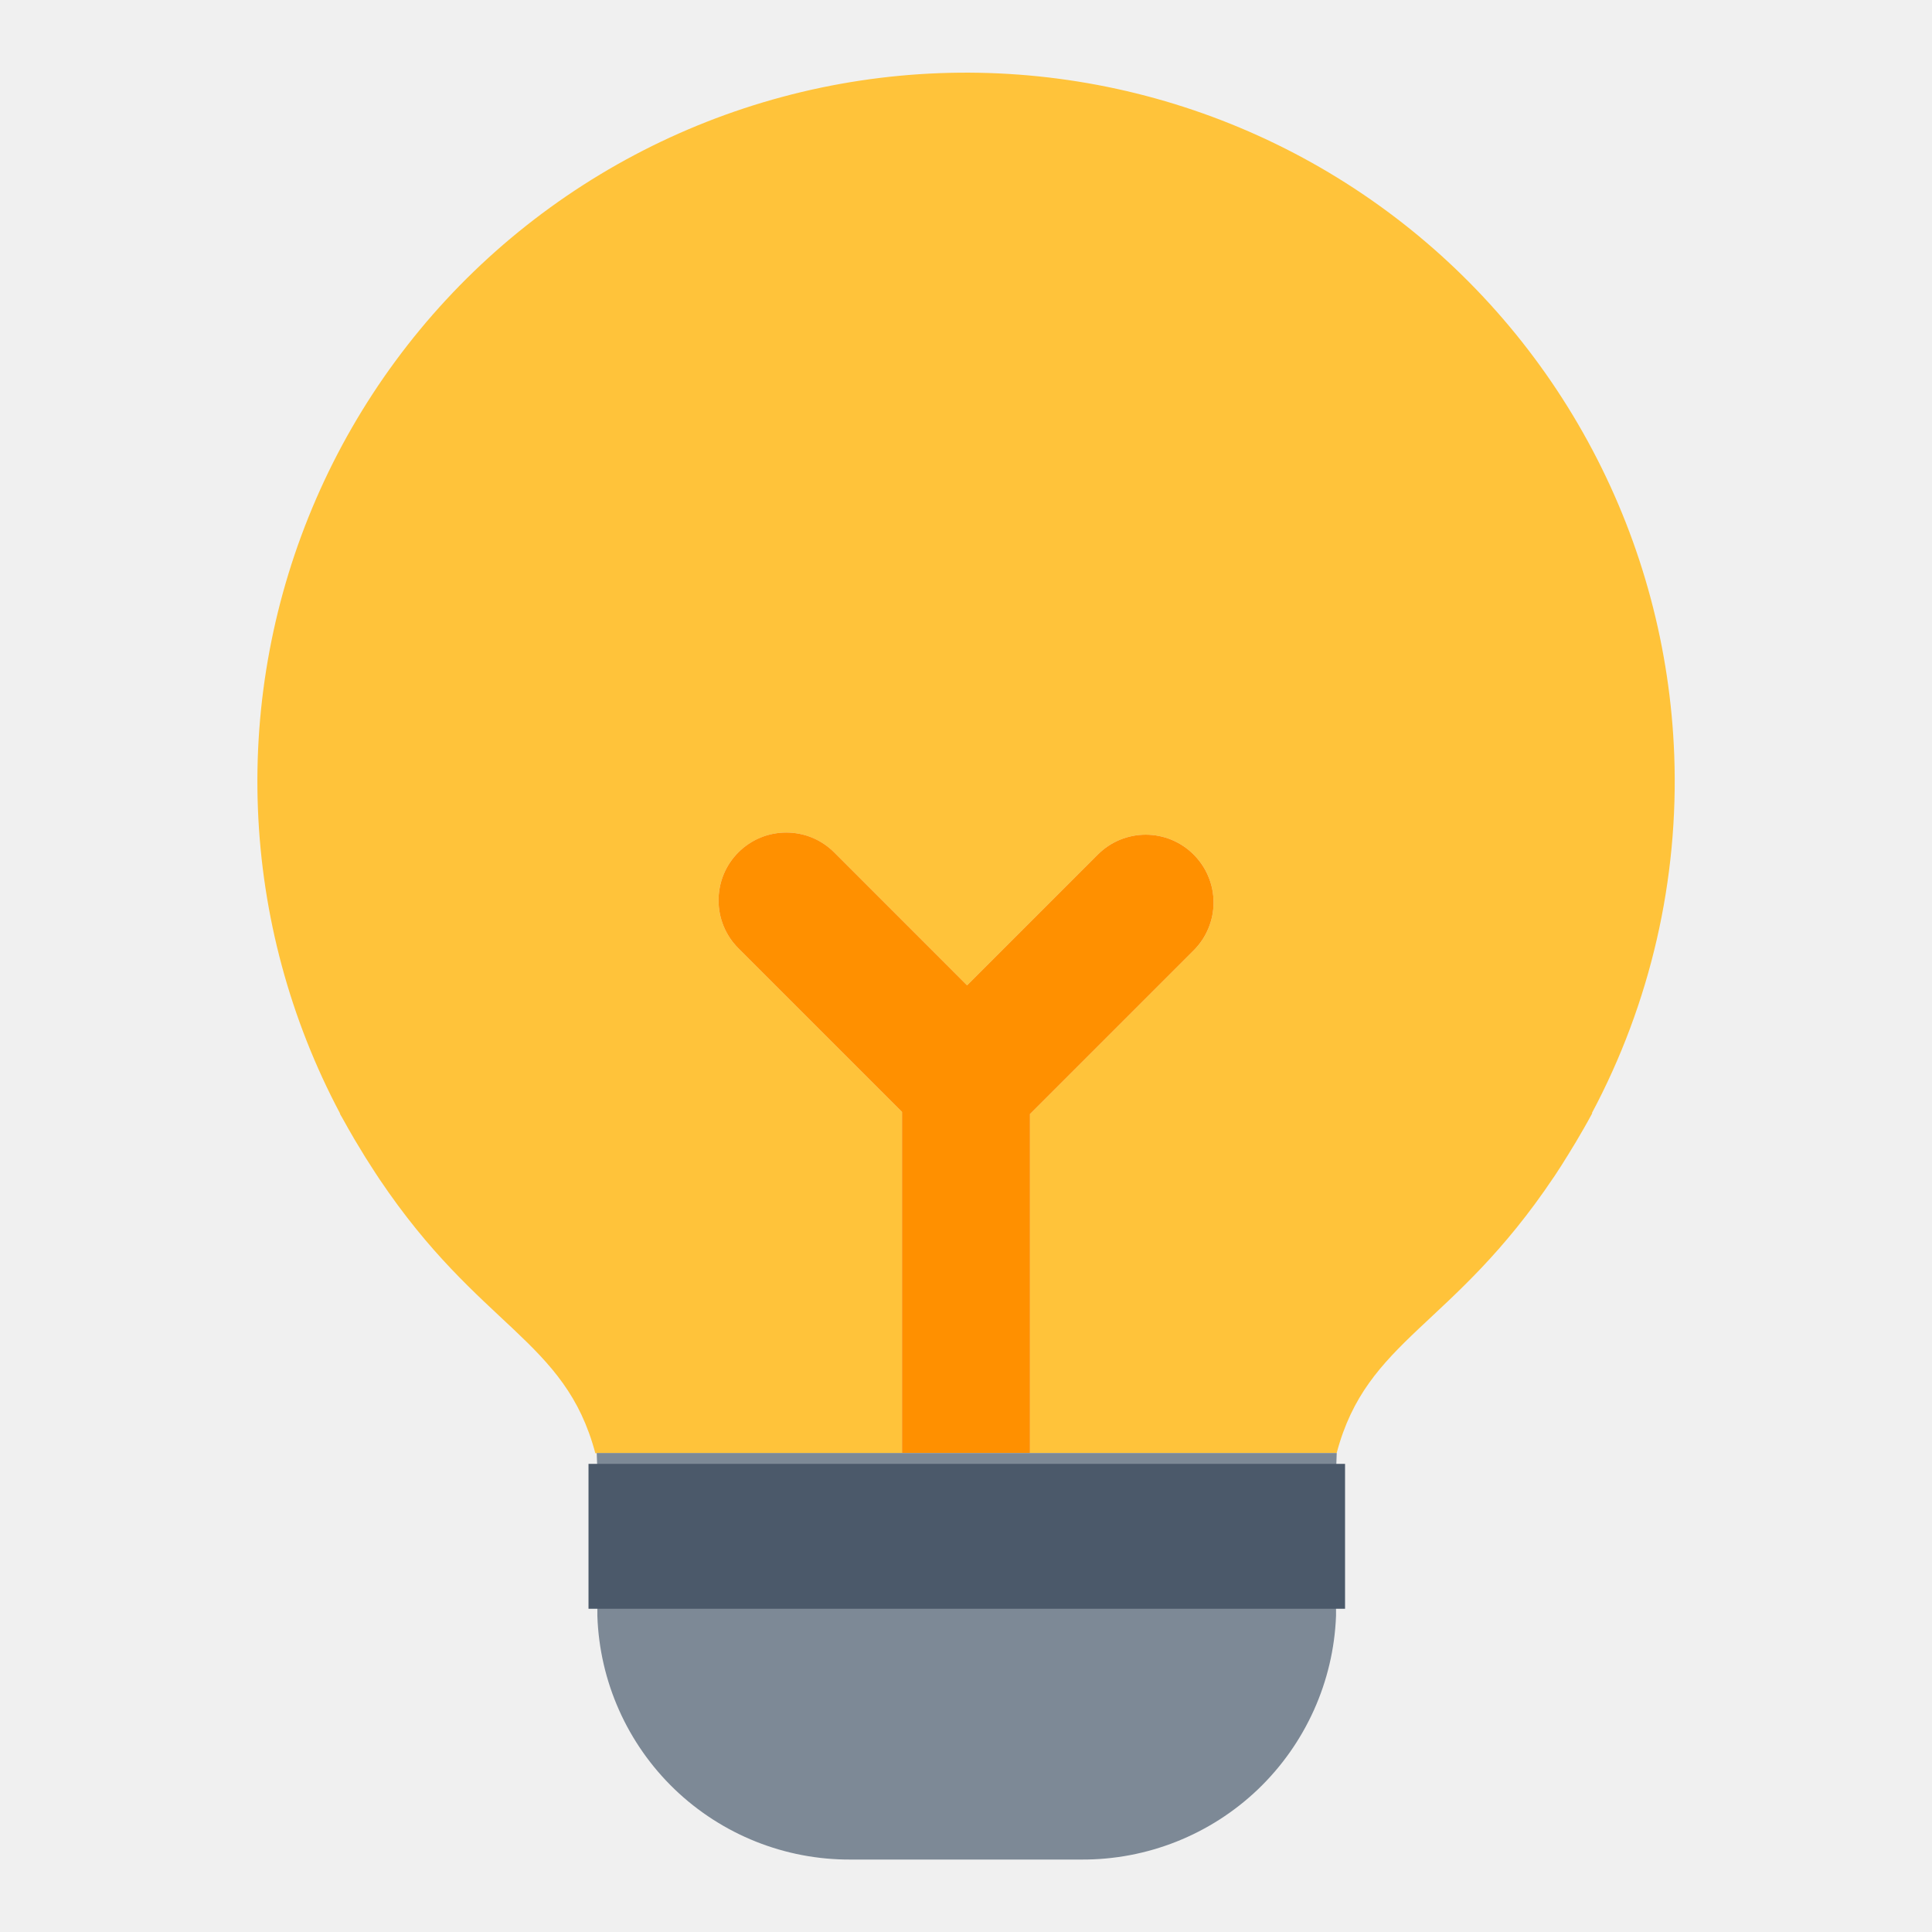
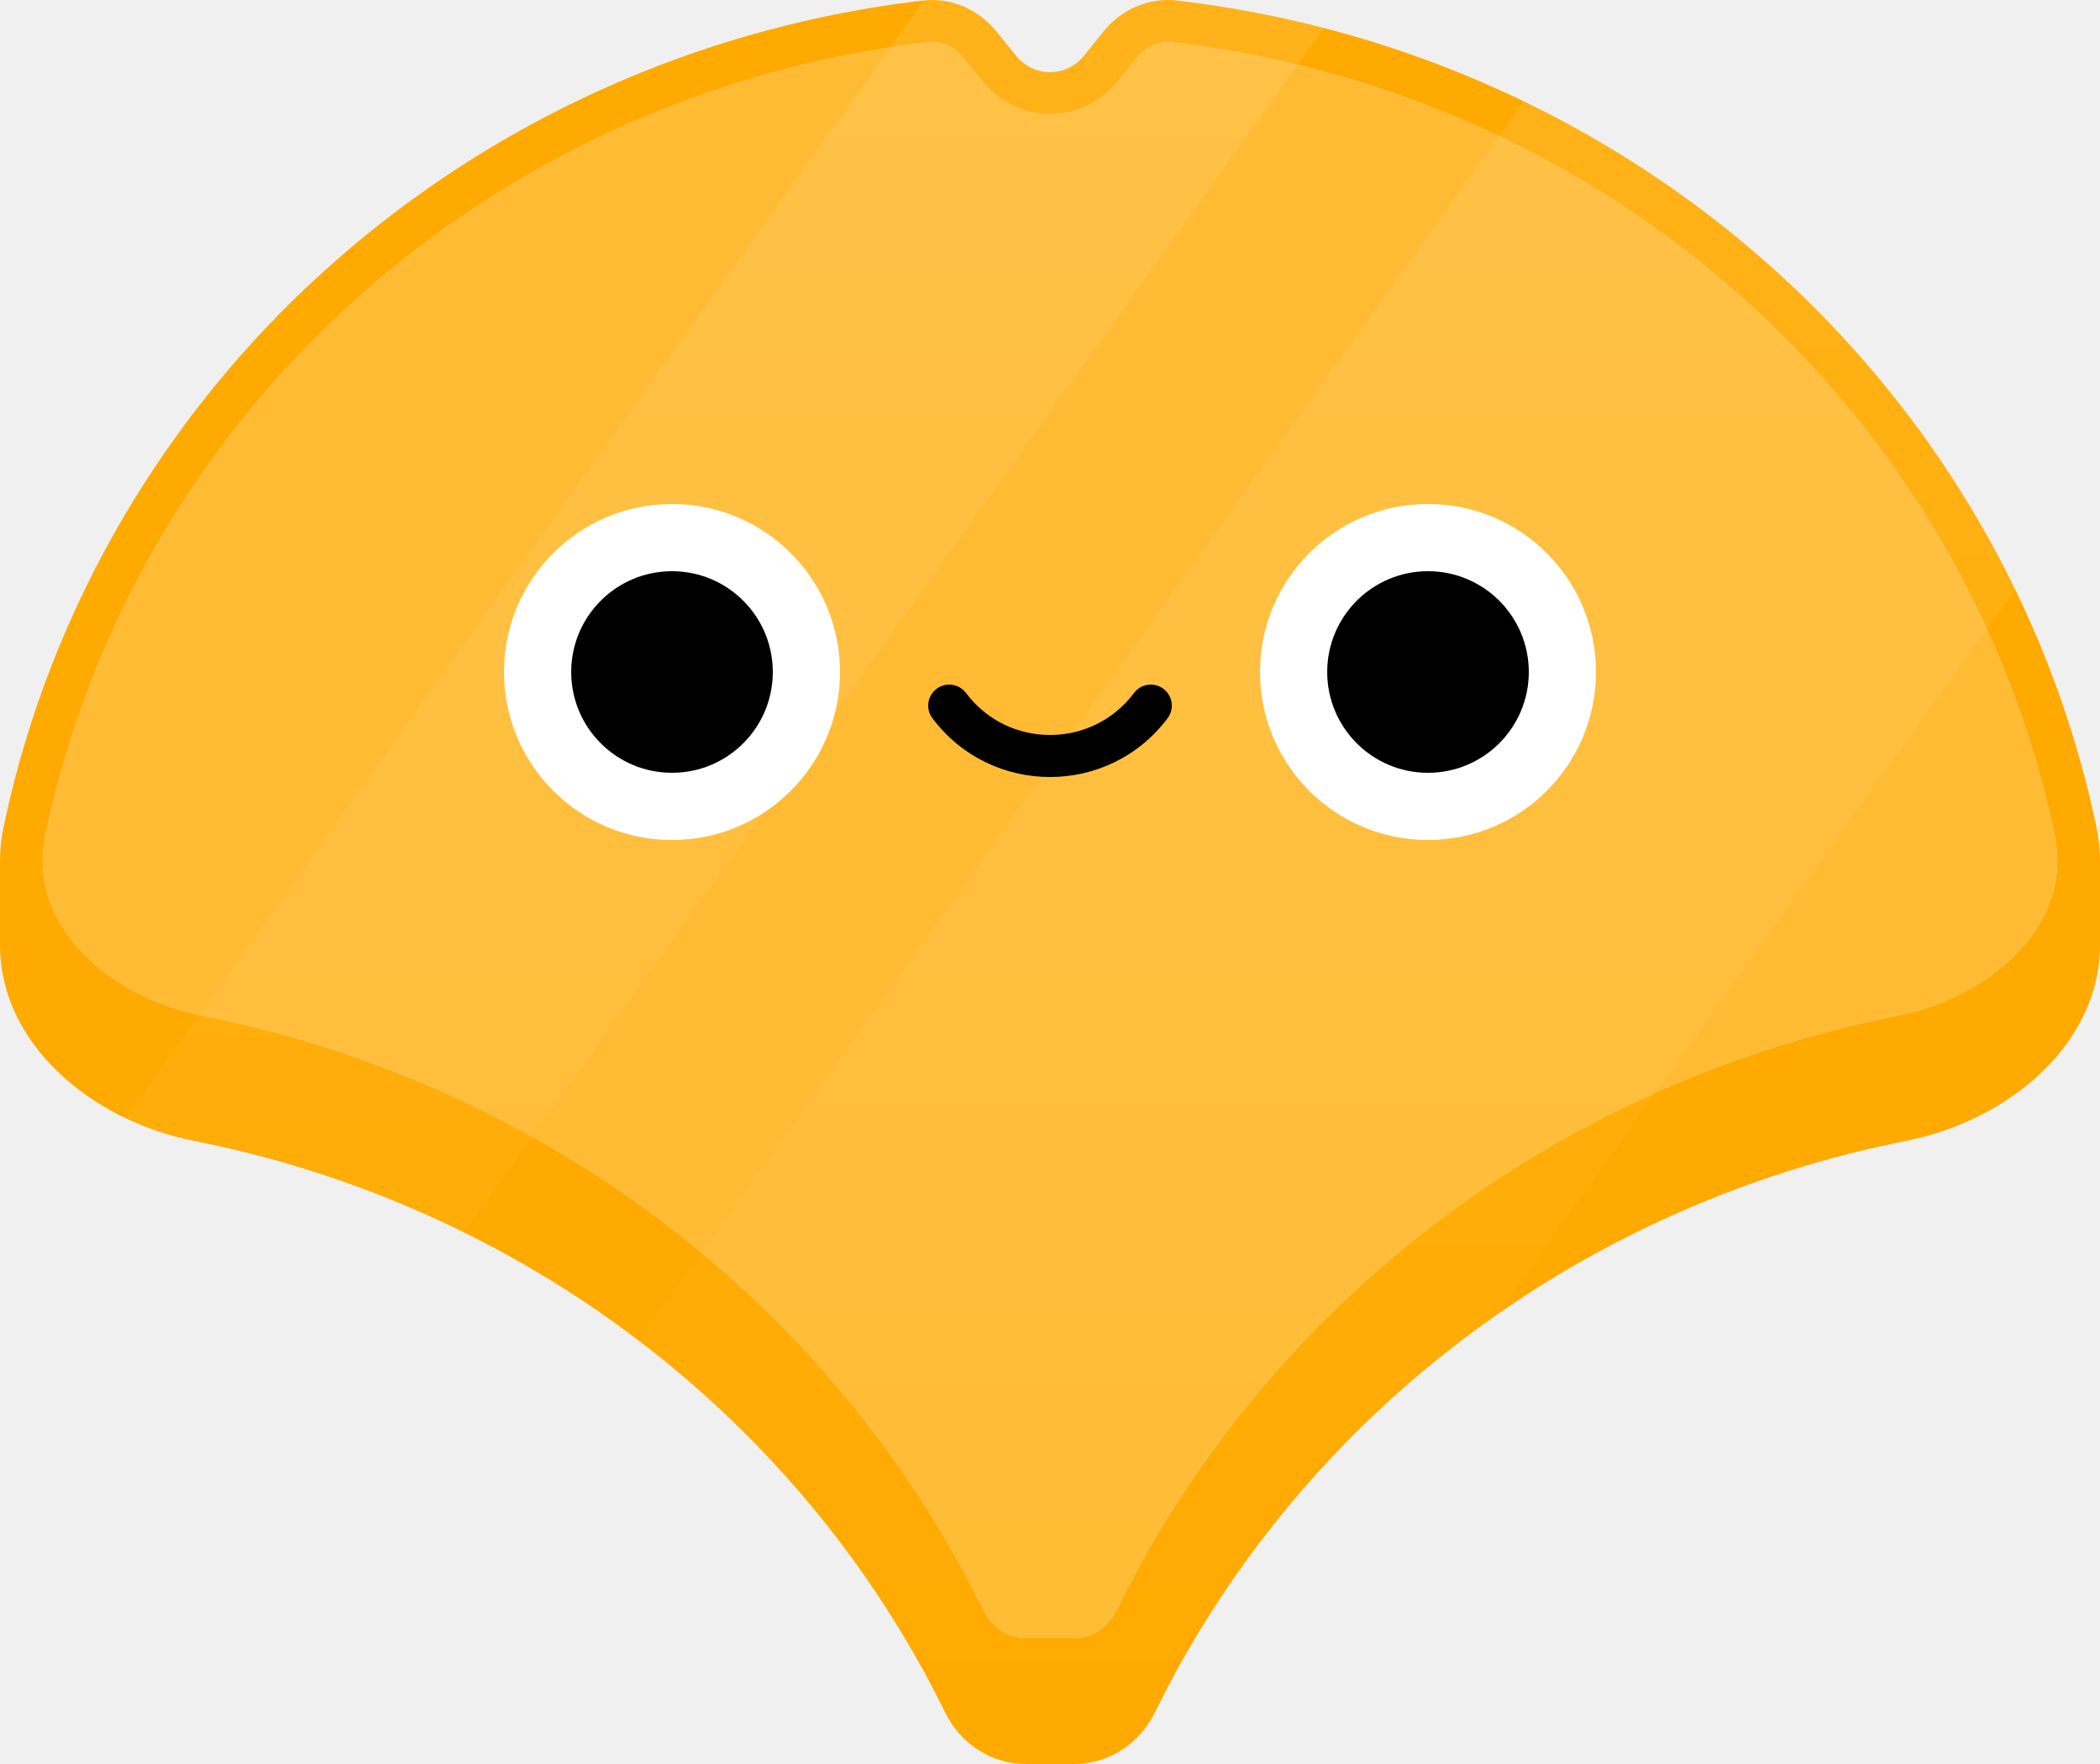
- <svg xmlns="http://www.w3.org/2000/svg" width="36" height="36" viewBox="0 0 36 36" fill="none">
-   <path d="M31.197 14.07C31.123 12.086 30.604 10.145 29.676 8.39C28.749 6.635 27.438 5.111 25.841 3.933C24.243 2.754 22.401 1.951 20.451 1.583C18.5 1.215 16.492 1.291 14.575 1.806C12.658 2.321 10.882 3.262 9.378 4.558C7.875 5.854 6.683 7.472 5.892 9.292C5.1 11.113 4.729 13.088 4.806 15.071C4.883 17.055 5.406 18.995 6.337 20.749H6.332C6.345 20.775 6.359 20.798 6.374 20.823C6.411 20.892 6.45 20.959 6.488 21.027C6.526 21.094 6.568 21.168 6.608 21.235C6.673 21.344 6.738 21.452 6.805 21.56C6.844 21.622 6.882 21.68 6.92 21.74C6.97 21.817 7.018 21.894 7.069 21.969C8.939 24.754 10.53 24.953 11.093 27.079H16.808V20.719L13.758 17.669C13.641 17.552 13.548 17.412 13.485 17.259C13.421 17.106 13.389 16.942 13.389 16.776C13.389 16.61 13.421 16.446 13.485 16.293C13.548 16.14 13.641 16 13.758 15.883C13.876 15.766 14.015 15.673 14.168 15.61C14.321 15.546 14.485 15.513 14.651 15.513C14.817 15.513 14.981 15.546 15.134 15.61C15.287 15.673 15.427 15.766 15.544 15.883L18.02 18.36L20.456 15.924C20.573 15.806 20.712 15.713 20.866 15.649C21.019 15.586 21.183 15.553 21.349 15.553C21.515 15.553 21.679 15.586 21.832 15.649C21.985 15.713 22.125 15.806 22.242 15.924C22.359 16.041 22.453 16.18 22.516 16.333C22.58 16.486 22.613 16.651 22.613 16.817C22.613 16.982 22.58 17.147 22.516 17.3C22.453 17.453 22.359 17.592 22.242 17.709L19.192 20.759V27.075H24.907C25.472 24.942 27.067 24.748 28.949 21.939L28.954 21.933C29.044 21.798 29.134 21.657 29.224 21.51C29.271 21.435 29.314 21.359 29.363 21.282C29.464 21.111 29.567 20.934 29.67 20.742H29.662C30.754 18.692 31.283 16.39 31.197 14.07Z" fill="#FFC33A" />
-   <path d="M19.192 27.075V20.759L22.242 17.709C22.359 17.592 22.453 17.453 22.516 17.3C22.58 17.147 22.613 16.982 22.613 16.817C22.613 16.651 22.58 16.486 22.516 16.333C22.453 16.18 22.359 16.041 22.242 15.924C22.125 15.806 21.985 15.713 21.832 15.649C21.679 15.586 21.515 15.553 21.349 15.553C21.183 15.553 21.019 15.586 20.866 15.649C20.712 15.713 20.573 15.806 20.456 15.924L18.02 18.36L15.544 15.883C15.307 15.646 14.986 15.513 14.651 15.513C14.316 15.513 13.995 15.646 13.758 15.883C13.521 16.12 13.389 16.441 13.389 16.776C13.389 17.111 13.521 17.432 13.758 17.669L16.808 20.719V27.075H19.192Z" fill="#FF9000" />
-   <path d="M11.119 27.075C11.125 27.217 11.13 27.364 11.131 27.519V30.11C11.172 31.333 11.688 32.491 12.569 33.339C13.451 34.186 14.628 34.657 15.851 34.65H20.149C21.375 34.657 22.555 34.188 23.441 33.341C24.326 32.493 24.848 31.335 24.895 30.11V27.619C24.895 27.427 24.9 27.247 24.908 27.075H11.119Z" fill="#7D8996" />
-   <path d="M10.966 27.277H25.063V29.977H10.966V27.277Z" fill="#4B596A" />
+ <svg xmlns="http://www.w3.org/2000/svg" width="50" height="42" viewBox="0 0 50 42" fill="none">
+   <path fill-rule="evenodd" clip-rule="evenodd" d="M6.913 7.213C6.511 7.61 6.123 8.02 5.75 8.442C6.121 8.022 6.507 7.614 6.907 7.218L6.913 7.213ZM25.794 1.343C25.779 1.361 25.764 1.379 25.748 1.396C25.757 1.386 25.766 1.376 25.774 1.366L25.794 1.343Z" fill="#FF9500" />
+   <path fill-rule="evenodd" clip-rule="evenodd" d="M0.085 19.693L0.073 19.756C0.077 19.735 0.081 19.714 0.085 19.693ZM1.505 15.166L1.449 15.301C1.467 15.256 1.486 15.211 1.505 15.166ZM7.018 7.11L6.913 7.213C6.948 7.178 6.983 7.144 7.018 7.11ZM15.268 1.726L15.124 1.785C15.172 1.766 15.22 1.746 15.268 1.726ZM21.972 0.013L21.756 0.039C21.828 0.03 21.9 0.021 21.972 0.013Z" fill="#FF9500" />
+   <path fill-rule="evenodd" clip-rule="evenodd" d="M1.505 15.166L1.449 15.301C1.467 15.256 1.486 15.211 1.505 15.166ZM0.073 19.756C0.077 19.735 0.081 19.714 0.085 19.693L0.073 19.756ZM21.972 0.013L21.756 0.039C21.828 0.03 21.9 0.021 21.972 0.013ZM15.124 1.785C15.172 1.766 15.22 1.746 15.268 1.726L15.124 1.785ZM6.913 7.213C6.948 7.178 6.983 7.144 7.018 7.11L6.913 7.213Z" fill="#FFAA33" />
+   <path fill-rule="evenodd" clip-rule="evenodd" d="M6.116 8.037C6.375 7.757 6.641 7.482 6.913 7.213L6.907 7.218C6.637 7.486 6.373 7.759 6.116 8.037ZM25.748 1.396C25.764 1.379 25.779 1.361 25.794 1.343L25.774 1.366C25.766 1.376 25.757 1.386 25.748 1.396Z" fill="#FF9500" />
+   <path fill-rule="evenodd" clip-rule="evenodd" d="M5.75 8.442C6.123 8.02 6.511 7.61 6.913 7.213L7.018 7.11C7.313 6.821 7.615 6.541 7.924 6.268C8.184 6.037 8.449 5.812 8.719 5.593C9.683 4.808 10.704 4.095 11.774 3.459C12.845 2.822 13.964 2.263 15.124 1.785L15.268 1.726C15.789 1.516 16.316 1.322 16.849 1.146C16.865 1.141 16.882 1.135 16.899 1.13C18.084 0.741 19.295 0.438 20.524 0.224C20.933 0.152 21.344 0.091 21.756 0.039L21.972 0.013C22.639 -0.065 23.293 0.219 23.713 0.736L24.206 1.343C24.562 1.781 25.199 1.836 25.625 1.507C25.669 1.474 25.709 1.437 25.748 1.396C25.764 1.379 25.779 1.361 25.794 1.343L26.287 0.736C26.707 0.219 27.36 -0.065 28.028 0.013C30.328 0.282 32.584 0.857 34.732 1.726C37.817 2.974 40.621 4.804 42.982 7.11C45.344 9.416 47.217 12.153 48.495 15.166C49.116 16.631 49.591 18.147 49.915 19.693C49.972 19.968 50 20.237 50 20.5V22.5C50.002 24.835 47.853 26.675 45.378 27.165C43.78 27.481 42.212 27.948 40.699 28.56C37.613 29.808 34.81 31.637 32.449 33.943C30.409 35.935 28.734 38.248 27.492 40.783C27.135 41.511 26.402 42 25.581 42H24.419C23.598 42 22.865 41.511 22.508 40.783C21.266 38.248 19.591 35.935 17.552 33.943C15.19 31.637 12.387 29.808 9.301 28.56C7.788 27.948 6.22 27.481 4.622 27.165C2.147 26.675 -0.002 24.835 1.72694e-06 22.5L3.27465e-06 20.5C0 20.288 0.018 20.071 0.055 19.851C0.061 19.82 0.066 19.788 0.073 19.756L0.085 19.693C0.399 18.195 0.854 16.726 1.447 15.304L1.449 15.301L1.505 15.166C1.825 14.413 2.181 13.677 2.574 12.961C2.603 12.907 2.633 12.853 2.663 12.8L2.671 12.785C2.881 12.408 3.102 12.036 3.332 11.67C3.623 11.207 3.93 10.754 4.252 10.31C4.351 10.173 4.452 10.037 4.555 9.902C4.577 9.872 4.599 9.843 4.622 9.814C4.651 9.776 4.68 9.738 4.709 9.701C4.844 9.526 4.981 9.354 5.12 9.183C5.234 9.044 5.35 8.905 5.467 8.768C5.524 8.701 5.581 8.635 5.639 8.568C5.676 8.526 5.713 8.484 5.75 8.442ZM24.419 38.998C24.019 38.998 23.625 38.757 23.424 38.347C22.132 35.71 20.389 33.303 18.267 31.232C15.811 28.833 12.896 26.931 9.688 25.633C8.114 24.996 6.484 24.511 4.823 24.182C3.639 23.948 2.569 23.357 1.871 22.578C1.186 21.814 0.872 20.894 1.082 19.896C1.392 18.413 1.848 16.958 2.444 15.553C2.732 14.873 3.052 14.208 3.402 13.559C4.541 11.45 6 9.515 7.734 7.822C10.001 5.608 12.692 3.852 15.654 2.654C17.717 1.819 19.884 1.267 22.092 1.008C22.387 0.973 22.703 1.098 22.919 1.363L23.412 1.969C24.227 2.971 25.773 2.971 26.588 1.969L27.081 1.363C27.297 1.098 27.612 0.973 27.908 1.008C30.116 1.267 32.283 1.819 34.346 2.654C37.308 3.852 39.999 5.608 42.266 7.822C43.999 9.514 45.459 11.449 46.597 13.559C46.948 14.208 47.268 14.873 47.556 15.553C48.152 16.958 48.608 18.413 48.918 19.896C49.127 20.894 48.814 21.814 48.129 22.578C47.431 23.357 46.361 23.948 45.177 24.182C43.516 24.511 41.886 24.996 40.312 25.633C37.104 26.931 34.189 28.833 31.732 31.232C29.611 33.303 27.868 35.71 26.576 38.347C26.375 38.757 25.981 38.998 25.581 38.998H24.419Z" fill="#FFAA00" />
+   <path d="M24.419 38.998C24.019 38.998 23.625 38.757 23.424 38.347C22.132 35.71 20.389 33.303 18.267 31.232C15.811 28.833 12.896 26.931 9.688 25.633C8.114 24.996 6.484 24.511 4.823 24.182C3.639 23.948 2.569 23.357 1.871 22.578C1.186 21.814 0.872 20.894 1.082 19.896C1.392 18.413 1.848 16.958 2.444 15.553C2.732 14.873 3.052 14.208 3.402 13.559C4.541 11.45 6 9.515 7.734 7.822C10.001 5.608 12.692 3.852 15.654 2.654C17.717 1.819 19.884 1.267 22.092 1.008C22.387 0.973 22.703 1.098 22.919 1.363L23.412 1.969C24.227 2.971 25.773 2.971 26.588 1.969L27.081 1.363C27.297 1.098 27.612 0.973 27.908 1.008C30.116 1.267 32.283 1.819 34.346 2.654C37.308 3.852 39.999 5.608 42.266 7.822C43.999 9.514 45.459 11.449 46.597 13.559C46.948 14.208 47.268 14.873 47.556 15.553C48.152 16.958 48.608 18.413 48.918 19.896C49.127 20.894 48.814 21.814 48.129 22.578C47.431 23.357 46.361 23.948 45.177 24.182C43.516 24.511 41.886 24.996 40.312 25.633C37.104 26.931 34.189 28.833 31.732 31.232C29.611 33.303 27.868 35.71 26.576 38.347C26.375 38.757 25.981 38.998 25.581 38.998H24.419Z" fill="#FFBB33" />
+   <path fill-rule="evenodd" clip-rule="evenodd" d="M36.278 2.412C37.776 3.135 39.196 4.001 40.517 4.995C41.383 5.646 42.206 6.352 42.982 7.11C43.72 7.83 44.41 8.593 45.05 9.393C46.196 10.828 47.179 12.383 47.979 14.031L35.645 31.298C35.047 31.716 34.466 32.159 33.906 32.627C33.404 33.047 32.917 33.486 32.449 33.943C30.409 35.935 28.734 38.248 27.492 40.783C27.135 41.511 26.402 42 25.581 42H24.419C23.598 42 22.865 41.511 22.508 40.783C21.266 38.248 19.591 35.935 17.552 33.943C17.524 33.916 17.496 33.889 17.468 33.862C16.752 33.169 15.996 32.52 15.204 31.916L36.278 2.412Z" fill="url(#paint0_linear_3313_256)" fill-opacity="0.1" />
+   <path fill-rule="evenodd" clip-rule="evenodd" d="M25.762 1.381C25.773 1.368 25.783 1.356 25.794 1.343L26.287 0.736C26.665 0.272 27.23 -0.005 27.826 7.34371e-05C27.893 0.001 27.96 0.005 28.028 0.013C28.424 0.059 28.82 0.115 29.213 0.179C29.991 0.307 30.762 0.47 31.524 0.667L11.044 29.341C10.856 29.248 10.668 29.158 10.478 29.07C10.091 28.891 9.698 28.721 9.301 28.56C7.788 27.948 6.22 27.481 4.622 27.165C4.197 27.081 3.781 26.957 3.384 26.797C3.249 26.743 3.116 26.684 2.986 26.621L21.994 0.01C22.654 -0.059 23.297 0.225 23.713 0.736L24.206 1.343C24.562 1.781 25.199 1.836 25.625 1.507C25.669 1.474 25.709 1.437 25.748 1.396C25.752 1.391 25.757 1.386 25.762 1.381Z" fill="url(#paint1_linear_3313_256)" fill-opacity="0.1" />
+   <path d="M22.3 16.4C22.521 16.234 22.834 16.279 23 16.5C24 17.833 26 17.833 27 16.5C27.166 16.279 27.479 16.234 27.7 16.4C27.921 16.566 27.966 16.879 27.8 17.1C26.4 18.967 23.6 18.967 22.2 17.1C22.034 16.879 22.079 16.566 22.3 16.4Z" fill="black" />
+   <path d="M20 16C20 18.209 18.209 20 16 20C13.791 20 12 18.209 12 16C12 13.791 13.791 12 16 12C18.209 12 20 13.791 20 16Z" fill="white" />
+   <path d="M18.4 16C18.4 17.326 17.326 18.4 16 18.4C14.675 18.4 13.6 17.326 13.6 16C13.6 14.675 14.675 13.6 16 13.6C17.326 13.6 18.4 14.675 18.4 16Z" fill="black" />
+   <path d="M38 16C38 18.209 36.209 20 34 20C31.791 20 30 18.209 30 16C30 13.791 31.791 12 34 12C36.209 12 38 13.791 38 16Z" fill="white" />
+   <path d="M36.4 16C36.4 17.326 35.325 18.4 34 18.4C32.675 18.4 31.6 17.326 31.6 16C31.6 14.675 32.675 13.6 34 13.6C35.325 13.6 36.4 14.675 36.4 16Z" fill="black" />
+   <defs>
+     <linearGradient id="paint0_linear_3313_256" x1="33.001" y1="0" x2="33.001" y2="42" gradientUnits="userSpaceOnUse">
+       <stop stop-color="white" />
+       <stop offset="1" stop-color="white" stop-opacity="0" />
+     </linearGradient>
+     <linearGradient id="paint1_linear_3313_256" x1="33.001" y1="0" x2="33.001" y2="42" gradientUnits="userSpaceOnUse">
+       <stop stop-color="white" />
+       <stop offset="1" stop-color="white" stop-opacity="0" />
+     </linearGradient>
+   </defs>
</svg>
